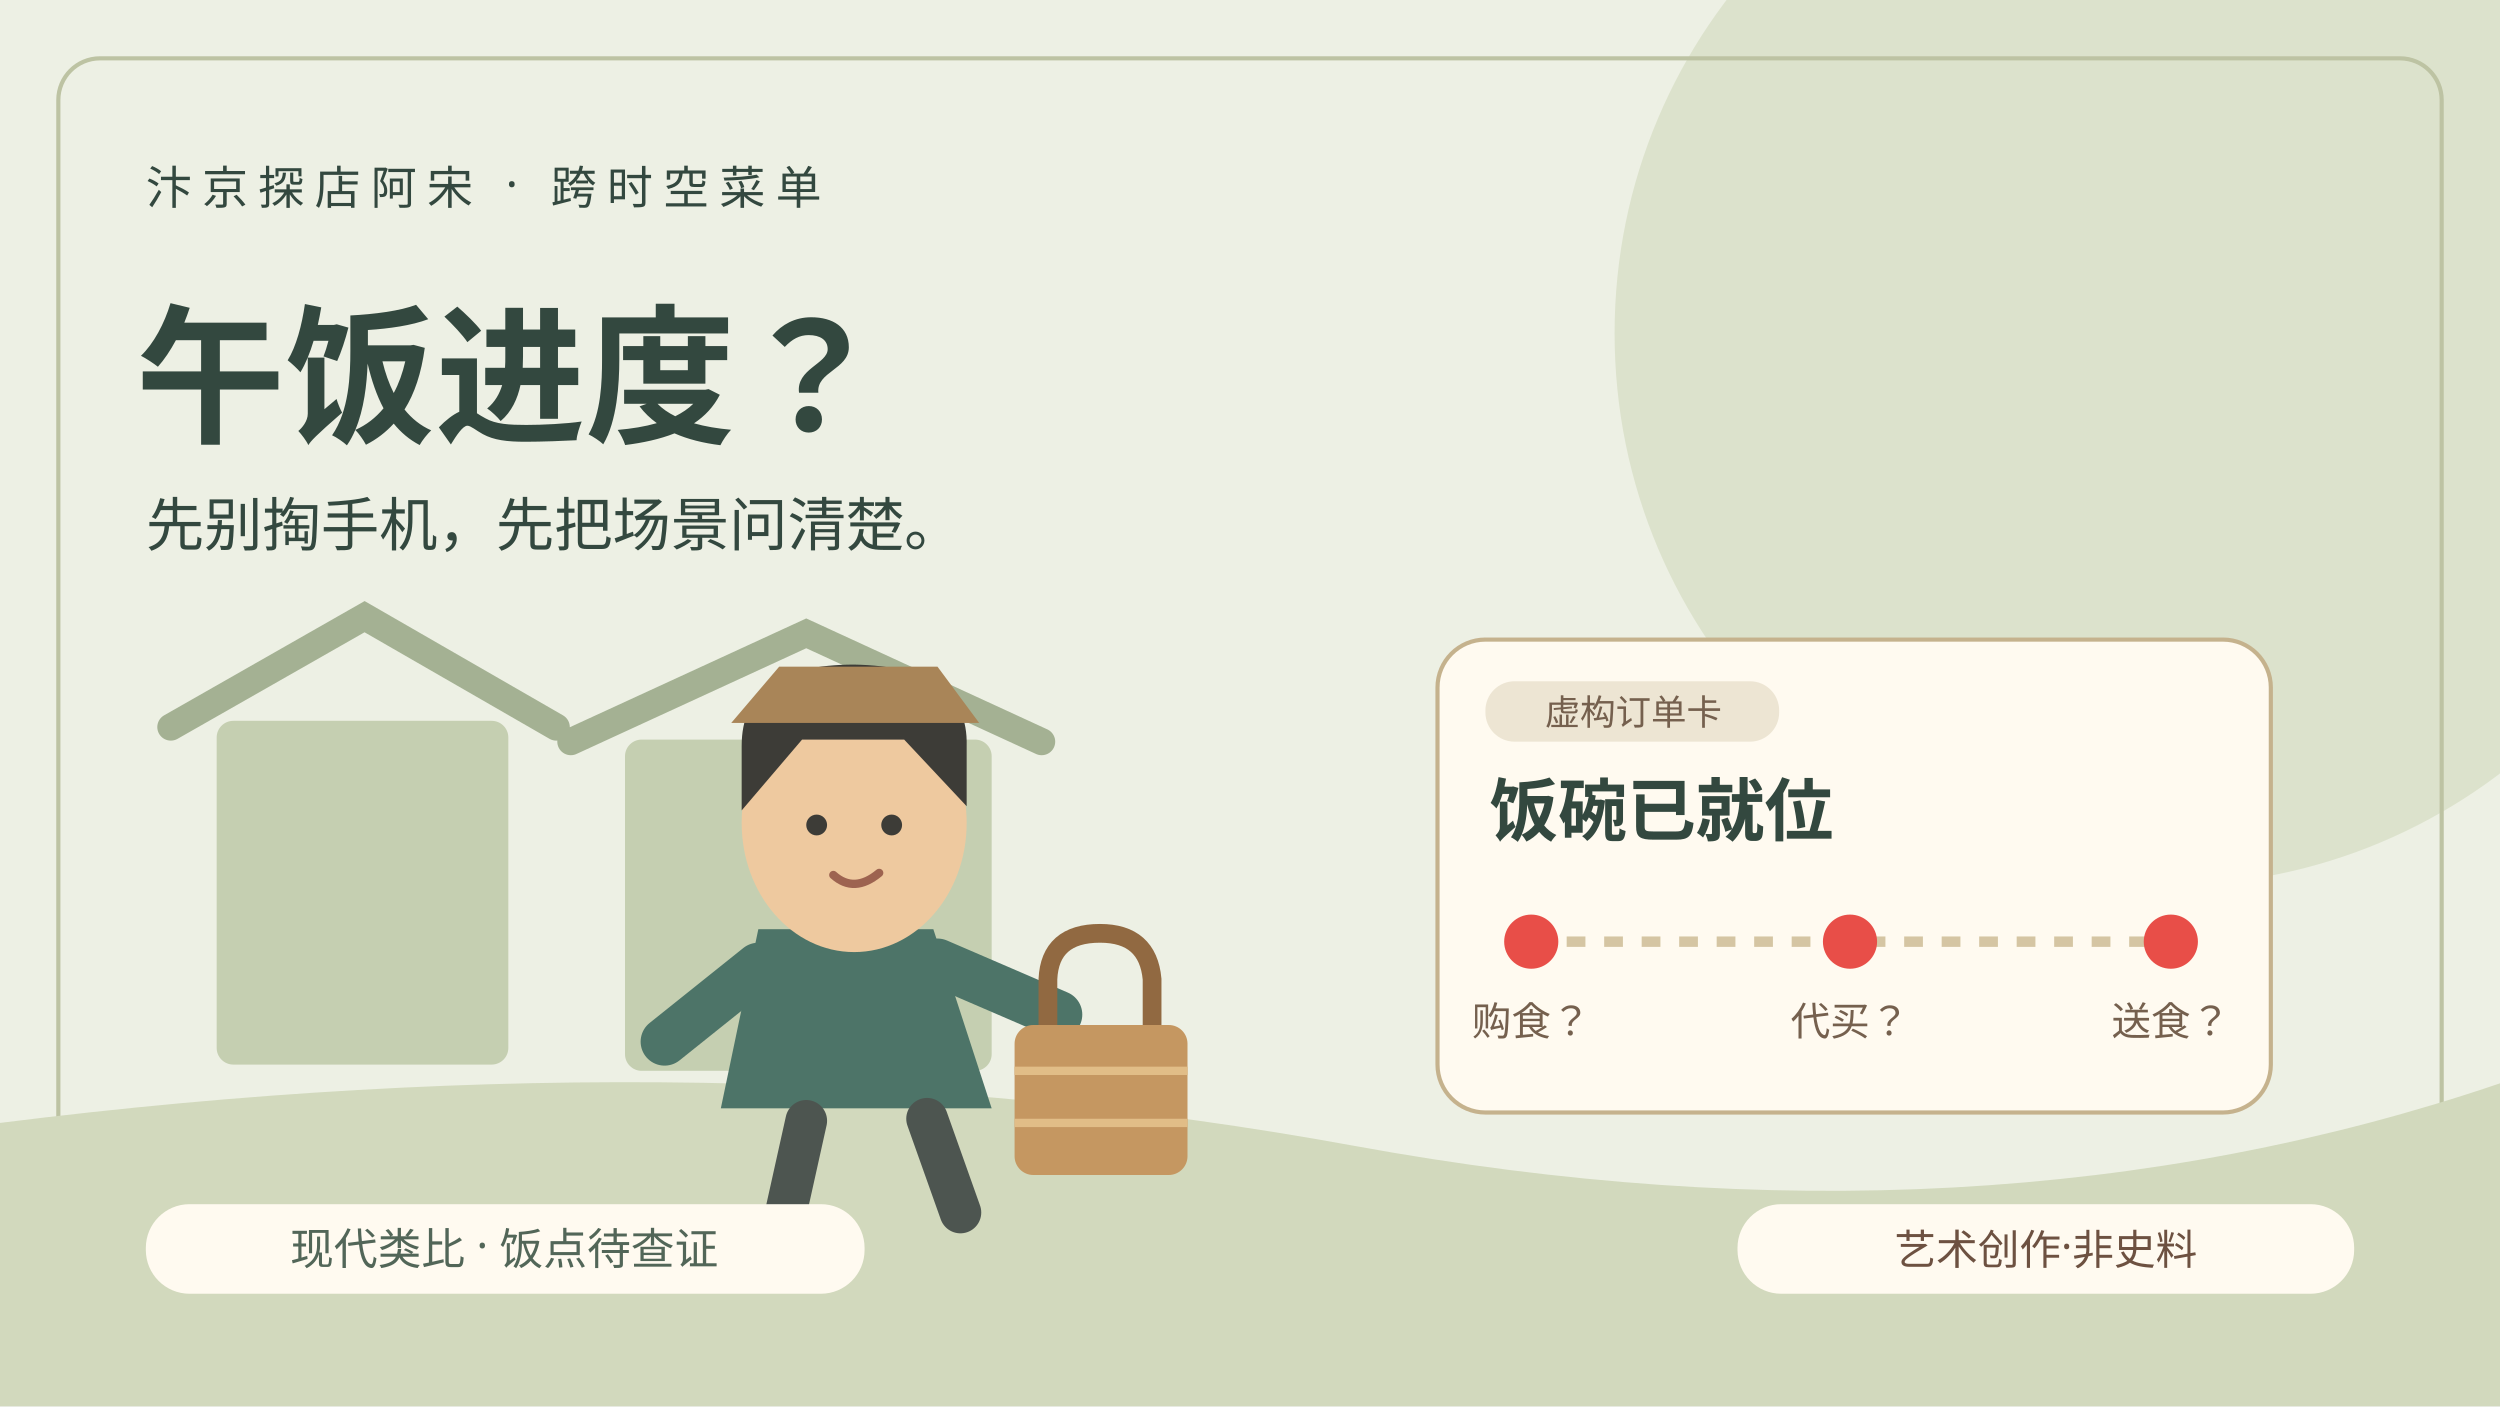
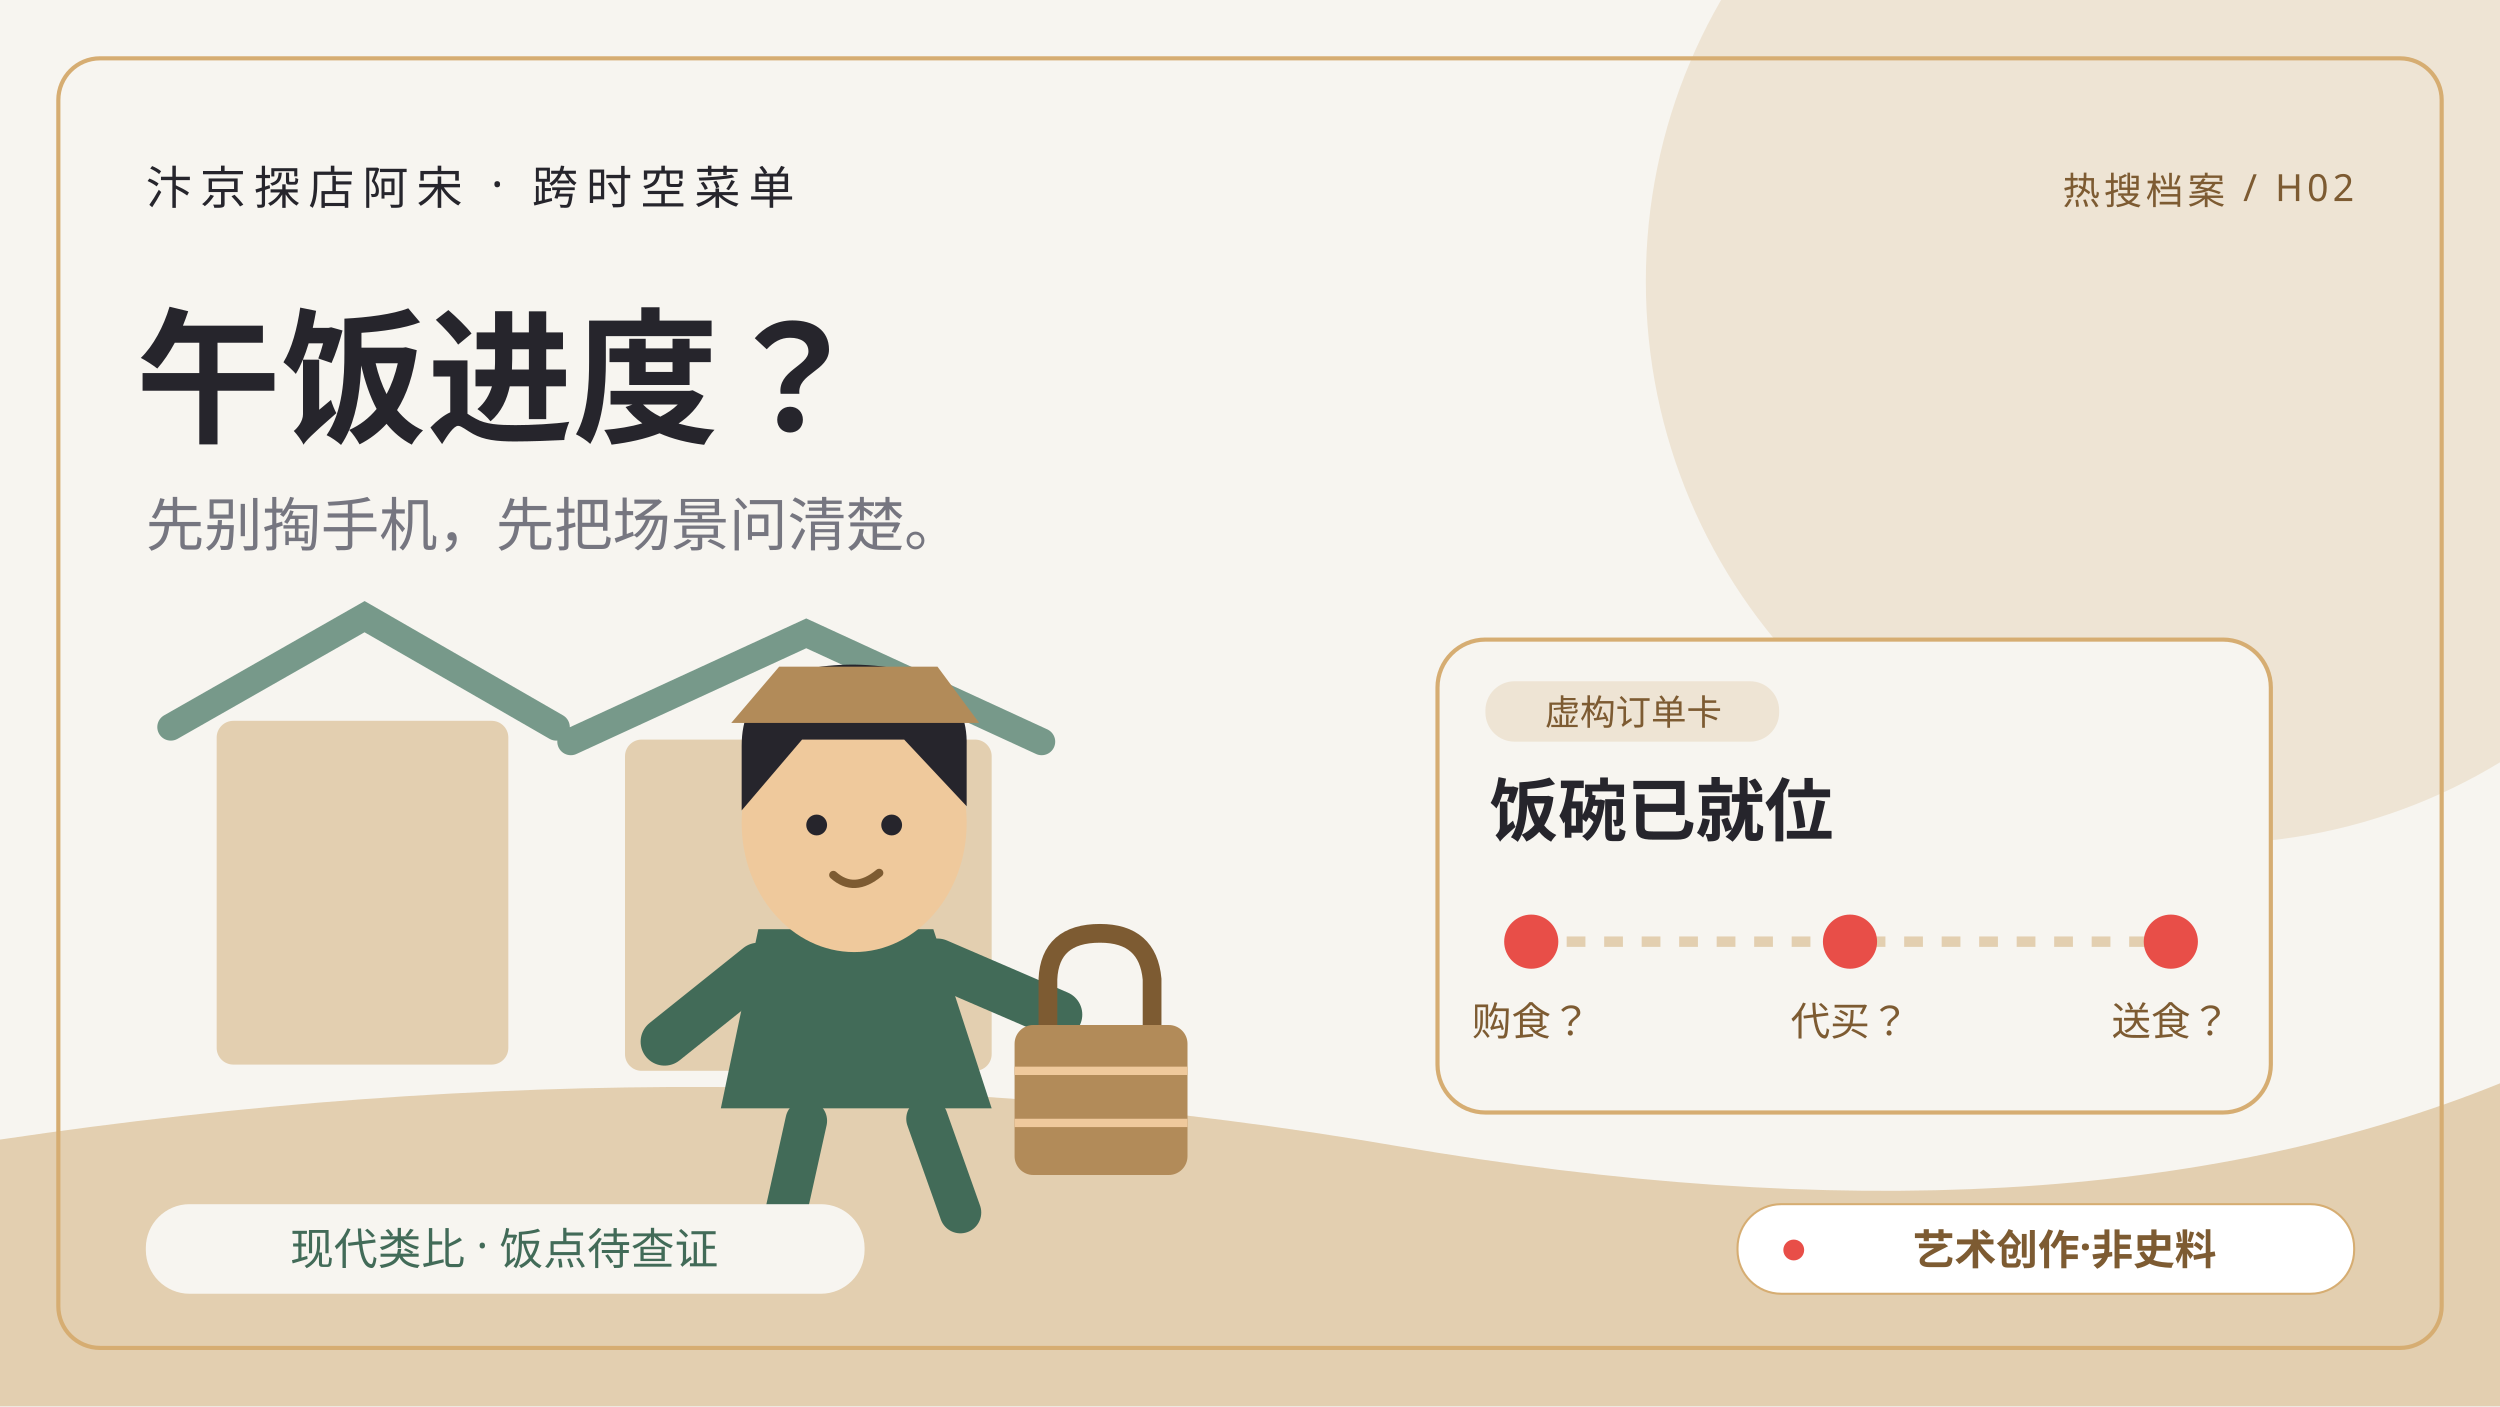
<svg xmlns="http://www.w3.org/2000/svg" width="1200" height="675" viewBox="0 0 1200 675" role="img" aria-labelledby="title desc">
-   <rect width="1200" height="675" fill="#edf0e4" />
-   <circle cx="1040" cy="160" r="265" fill="#dce2cc" />
-   <rect x="28" y="28" width="1144" height="619" rx="20" fill="none" stroke="#bdc3a3" stroke-width="2" />
-   <path d="M0 539Q350 495 650 550T1200 520V675H0Z" fill="#d2d9bd" />
-   <g fill="#c5cfb1">
+   <rect width="1200" height="675" fill="#f7f5f0" />
+   <circle cx="1060" cy="135" r="270" fill="#eee4d4" />
+   <path d="M0 547Q350 495 670 550T1200 520V675H0Z" fill="#e3cfb0" />
+   <rect x="28" y="28" width="1144" height="619" rx="20" fill="none" stroke="#d6ad72" stroke-width="2" />
+   <g fill="#e3cfb0">
    <rect x="104" y="346" width="140" height="165" rx="8" />
    <rect x="300" y="355" width="176" height="159" rx="8" />
  </g>
-   <path d="M82 349L175 296L267 349M274 356L387 304L500 356" fill="none" stroke="#a4b193" stroke-width="13" stroke-linecap="round" />
-   <g font-family="sans-serif" fill="#33483f">
-     <text x="70" y="98" font-size="22" letter-spacing="5">汴京探店阿宋 · 跨时空菜单</text>
-     <text x="65" y="207" font-size="72" font-weight="800">午饭进度？</text>
-     <text x="70" y="262" font-size="28">先别掏手机，先把场景问清楚。</text>
+   <path d="M82 349L175 296L267 349M274 356L387 304L500 356" fill="none" stroke="#77998a" stroke-width="13" stroke-linecap="round" />
+   <g font-family="sans-serif" fill="#26252c">
+     <text x="70" y="98" font-size="22" letter-spacing="4">汴京探店阿宋 · 跨时空菜单</text>
+     <text x="65" y="207" font-size="70" font-weight="800">午饭进度？</text>
+     <text x="70" y="262" font-size="28" fill="#767680" letter-spacing="0">先别掏手机，先把场景问清楚。</text>
  </g>
  <g transform="translate(410 382)">
-     <path d="M-64 150L-46 64H38L66 150" fill="#4d7468" />
-     <path d="M-23 156L-33 201M35 155L51 200" stroke="#4d5550" stroke-width="20" stroke-linecap="round" />
-     <path d="M-46 82L-91 118M40 80L98 105" stroke="#4d7468" stroke-width="23" stroke-linecap="round" />
-     <ellipse cy="13" rx="54" ry="62" fill="#eec99f" />
-     <path d="M-54 7V-24Q-54-63 0-63Q55-62 54-24V5L24-27H-25Z" fill="#3d3c37" />
-     <path d="M-59-35H60L40-62H-36Z" fill="#a98558" />
-     <circle cx="-18" cy="14" r="5" fill="#3d3c37" />
-     <circle cx="18" cy="14" r="5" fill="#3d3c37" />
-     <path d="M-10 38Q0 47 12 37" fill="none" stroke="#9d6350" stroke-width="4" stroke-linecap="round" />
-     <path d="M93 115V88Q94 66 118 66Q141 66 143 88V115" fill="none" stroke="#916941" stroke-width="9" />
-     <rect x="77" y="110" width="83" height="72" rx="9" fill="#c59761" />
-     <path d="M77 132H160M77 157H160" stroke="#e1bd87" stroke-width="4" />
+     <path d="M-64 150L-46 64H38L66 150" fill="#426b58" />
+     <path d="M-23 156L-33 201M35 155L51 200" stroke="#426b58" stroke-width="20" stroke-linecap="round" />
+     <path d="M-46 82L-91 118M40 80L98 105" stroke="#426b58" stroke-width="23" stroke-linecap="round" />
+     <ellipse cy="13" rx="54" ry="62" fill="#efc99c" />
+     <path d="M-54 7V-24Q-54-63 0-63Q55-62 54-24V5L24-27H-25Z" fill="#26252c" />
+     <path d="M-59-35H60L40-62H-36Z" fill="#b28b59" />
+     <circle cx="-18" cy="14" r="5" fill="#26252c" />
+     <circle cx="18" cy="14" r="5" fill="#26252c" />
+     <path d="M-10 38Q0 47 12 37" fill="none" stroke="#7d5b32" stroke-width="4" stroke-linecap="round" />
+     <path d="M93 115V88Q94 66 118 66Q141 66 143 88V115" fill="none" stroke="#7d5b32" stroke-width="9" />
+     <rect x="77" y="110" width="83" height="72" rx="9" fill="#b28b59" />
+     <path d="M77 132H160M77 157H160" stroke="#efc99c" stroke-width="4" />
  </g>
  <g transform="translate(690 307)" font-family="sans-serif">
-     <rect width="400" height="227" rx="23" fill="#fffaf0" stroke="#c5b28d" stroke-width="2" />
-     <rect x="23" y="20" width="141" height="29" rx="14" fill="#ede5d3" />
-     <text x="94" y="41" text-anchor="middle" font-size="17" fill="#75604e">虚构订单卡</text>
-     <text x="25" y="94" font-size="33" font-weight="750" fill="#33483f">饭碗已就位</text>
-     <path d="M44 145H352" stroke="#d5c5a3" stroke-width="5" stroke-dasharray="9 9" />
+     <rect width="400" height="227" rx="23" fill="#f7f5f0" stroke="#d6ad72" stroke-width="2" />
+     <rect x="23" y="20" width="141" height="29" rx="14" fill="#eee4d4" />
+     <text x="94" y="41" text-anchor="middle" font-size="17" fill="#7d5b32">虚构订单卡</text>
+     <text x="25" y="94" font-size="33" font-weight="750" fill="#26252c">饭碗已就位</text>
+     <path d="M44 145H352" stroke="#e3cfb0" stroke-width="5" stroke-dasharray="9 9" />
    <g fill="#e84e48">
      <circle cx="45" cy="145" r="13" />
      <circle cx="198" cy="145" r="13" />
      <circle cx="352" cy="145" r="13" />
    </g>
-     <g font-size="19" fill="#75604e" text-anchor="middle">
+     <g font-size="19" fill="#7d5b32" text-anchor="middle">
      <text x="45" y="190">购食？</text>
      <text x="198" y="190">代买？</text>
      <text x="352" y="190">送食？</text>
    </g>
  </g>
-   <rect x="70" y="578" width="345" height="43" rx="21" fill="#fffaf0" />
-   <text x="242" y="607" text-anchor="middle" font-family="sans-serif" font-size="21" fill="#526658">现代类比 · 饭点待查证</text>
-   <rect x="834" y="578" width="296" height="43" rx="21" fill="#fffaf0" />
-   <text x="982" y="607" text-anchor="middle" font-family="sans-serif" font-size="20" fill="#6d5141">艺术创作·非史料</text>
+   <rect x="70" y="578" width="345" height="43" rx="21" fill="#f7f5f0" />
+   <text x="242" y="607" text-anchor="middle" font-family="sans-serif" font-size="21" fill="#426b58">现代类比 · 饭点待查证</text>
+   <text x="1130" y="98" text-anchor="end" font-family="sans-serif" font-size="18" letter-spacing="2" fill="#7d5b32">热搜档案 / H02</text>
+   <rect x="834" y="578" width="296" height="43" rx="21" fill="#ffffff" stroke="#d6ad72" />
+   <circle cx="861" cy="600" r="5" fill="#e84e48" />
+   <text x="991" y="607" text-anchor="middle" font-family="sans-serif" font-size="20" font-weight="600" fill="#7d5b32">艺术创作·非史料</text>
</svg>
